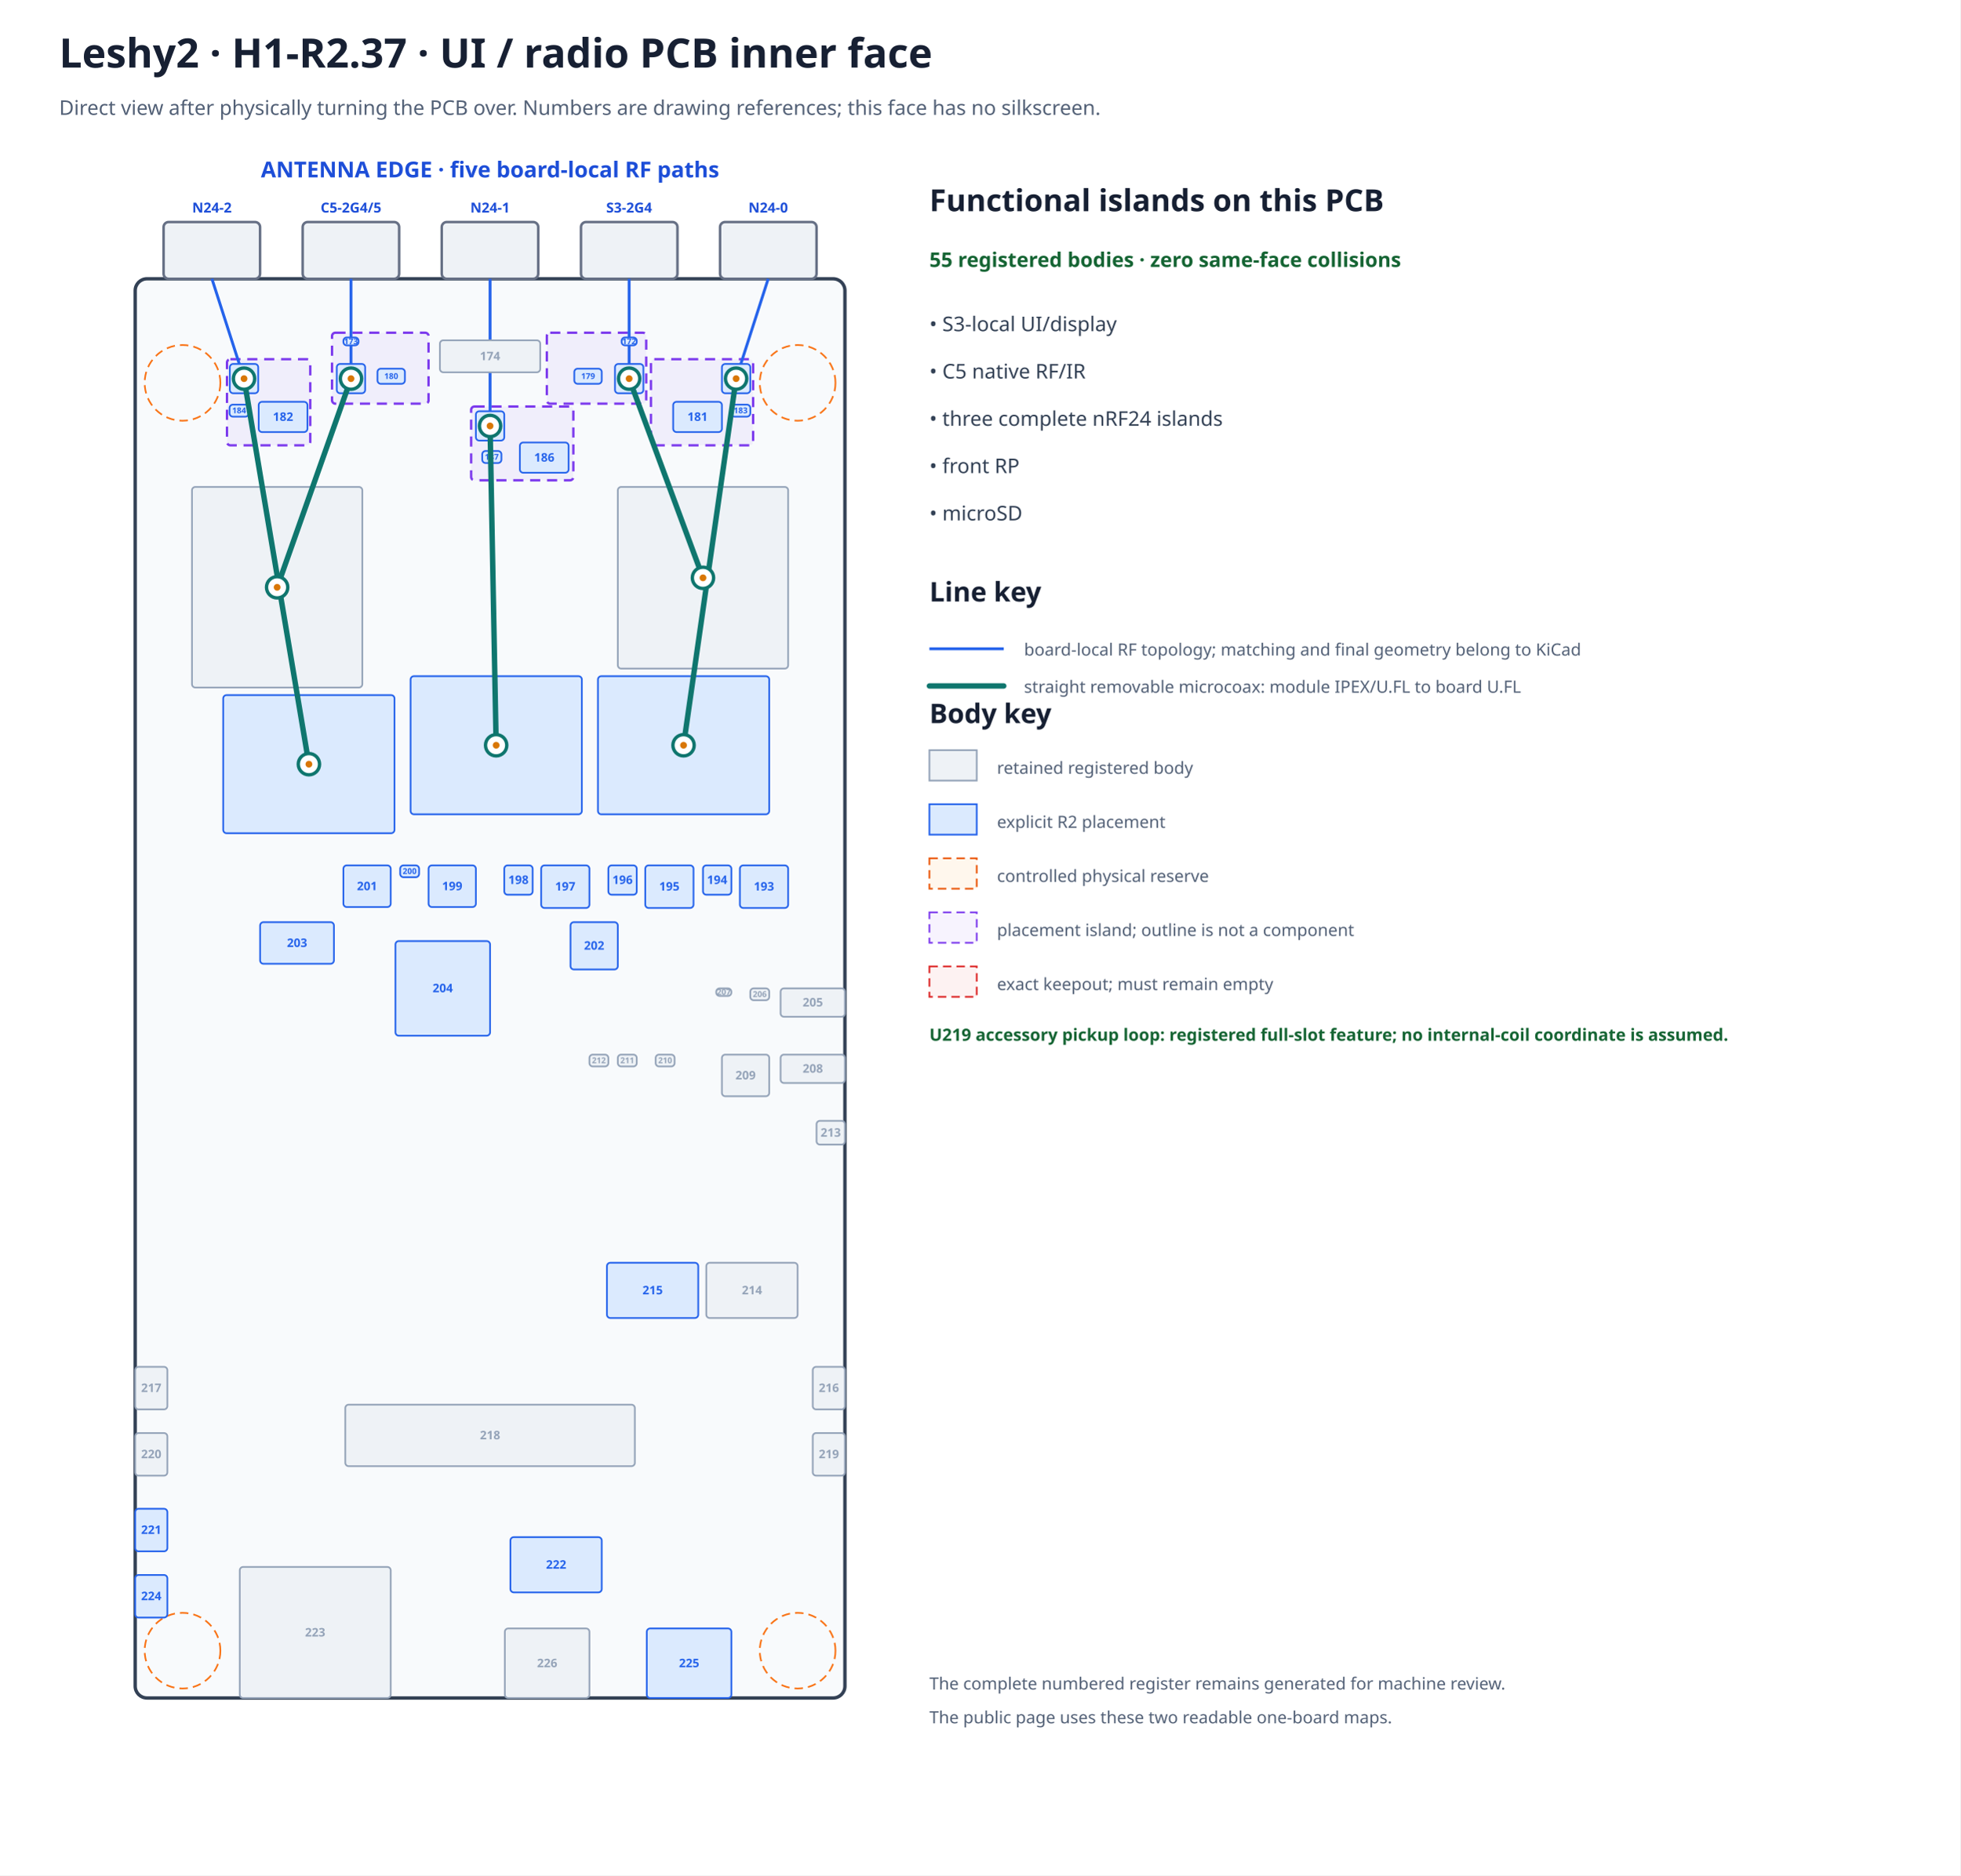
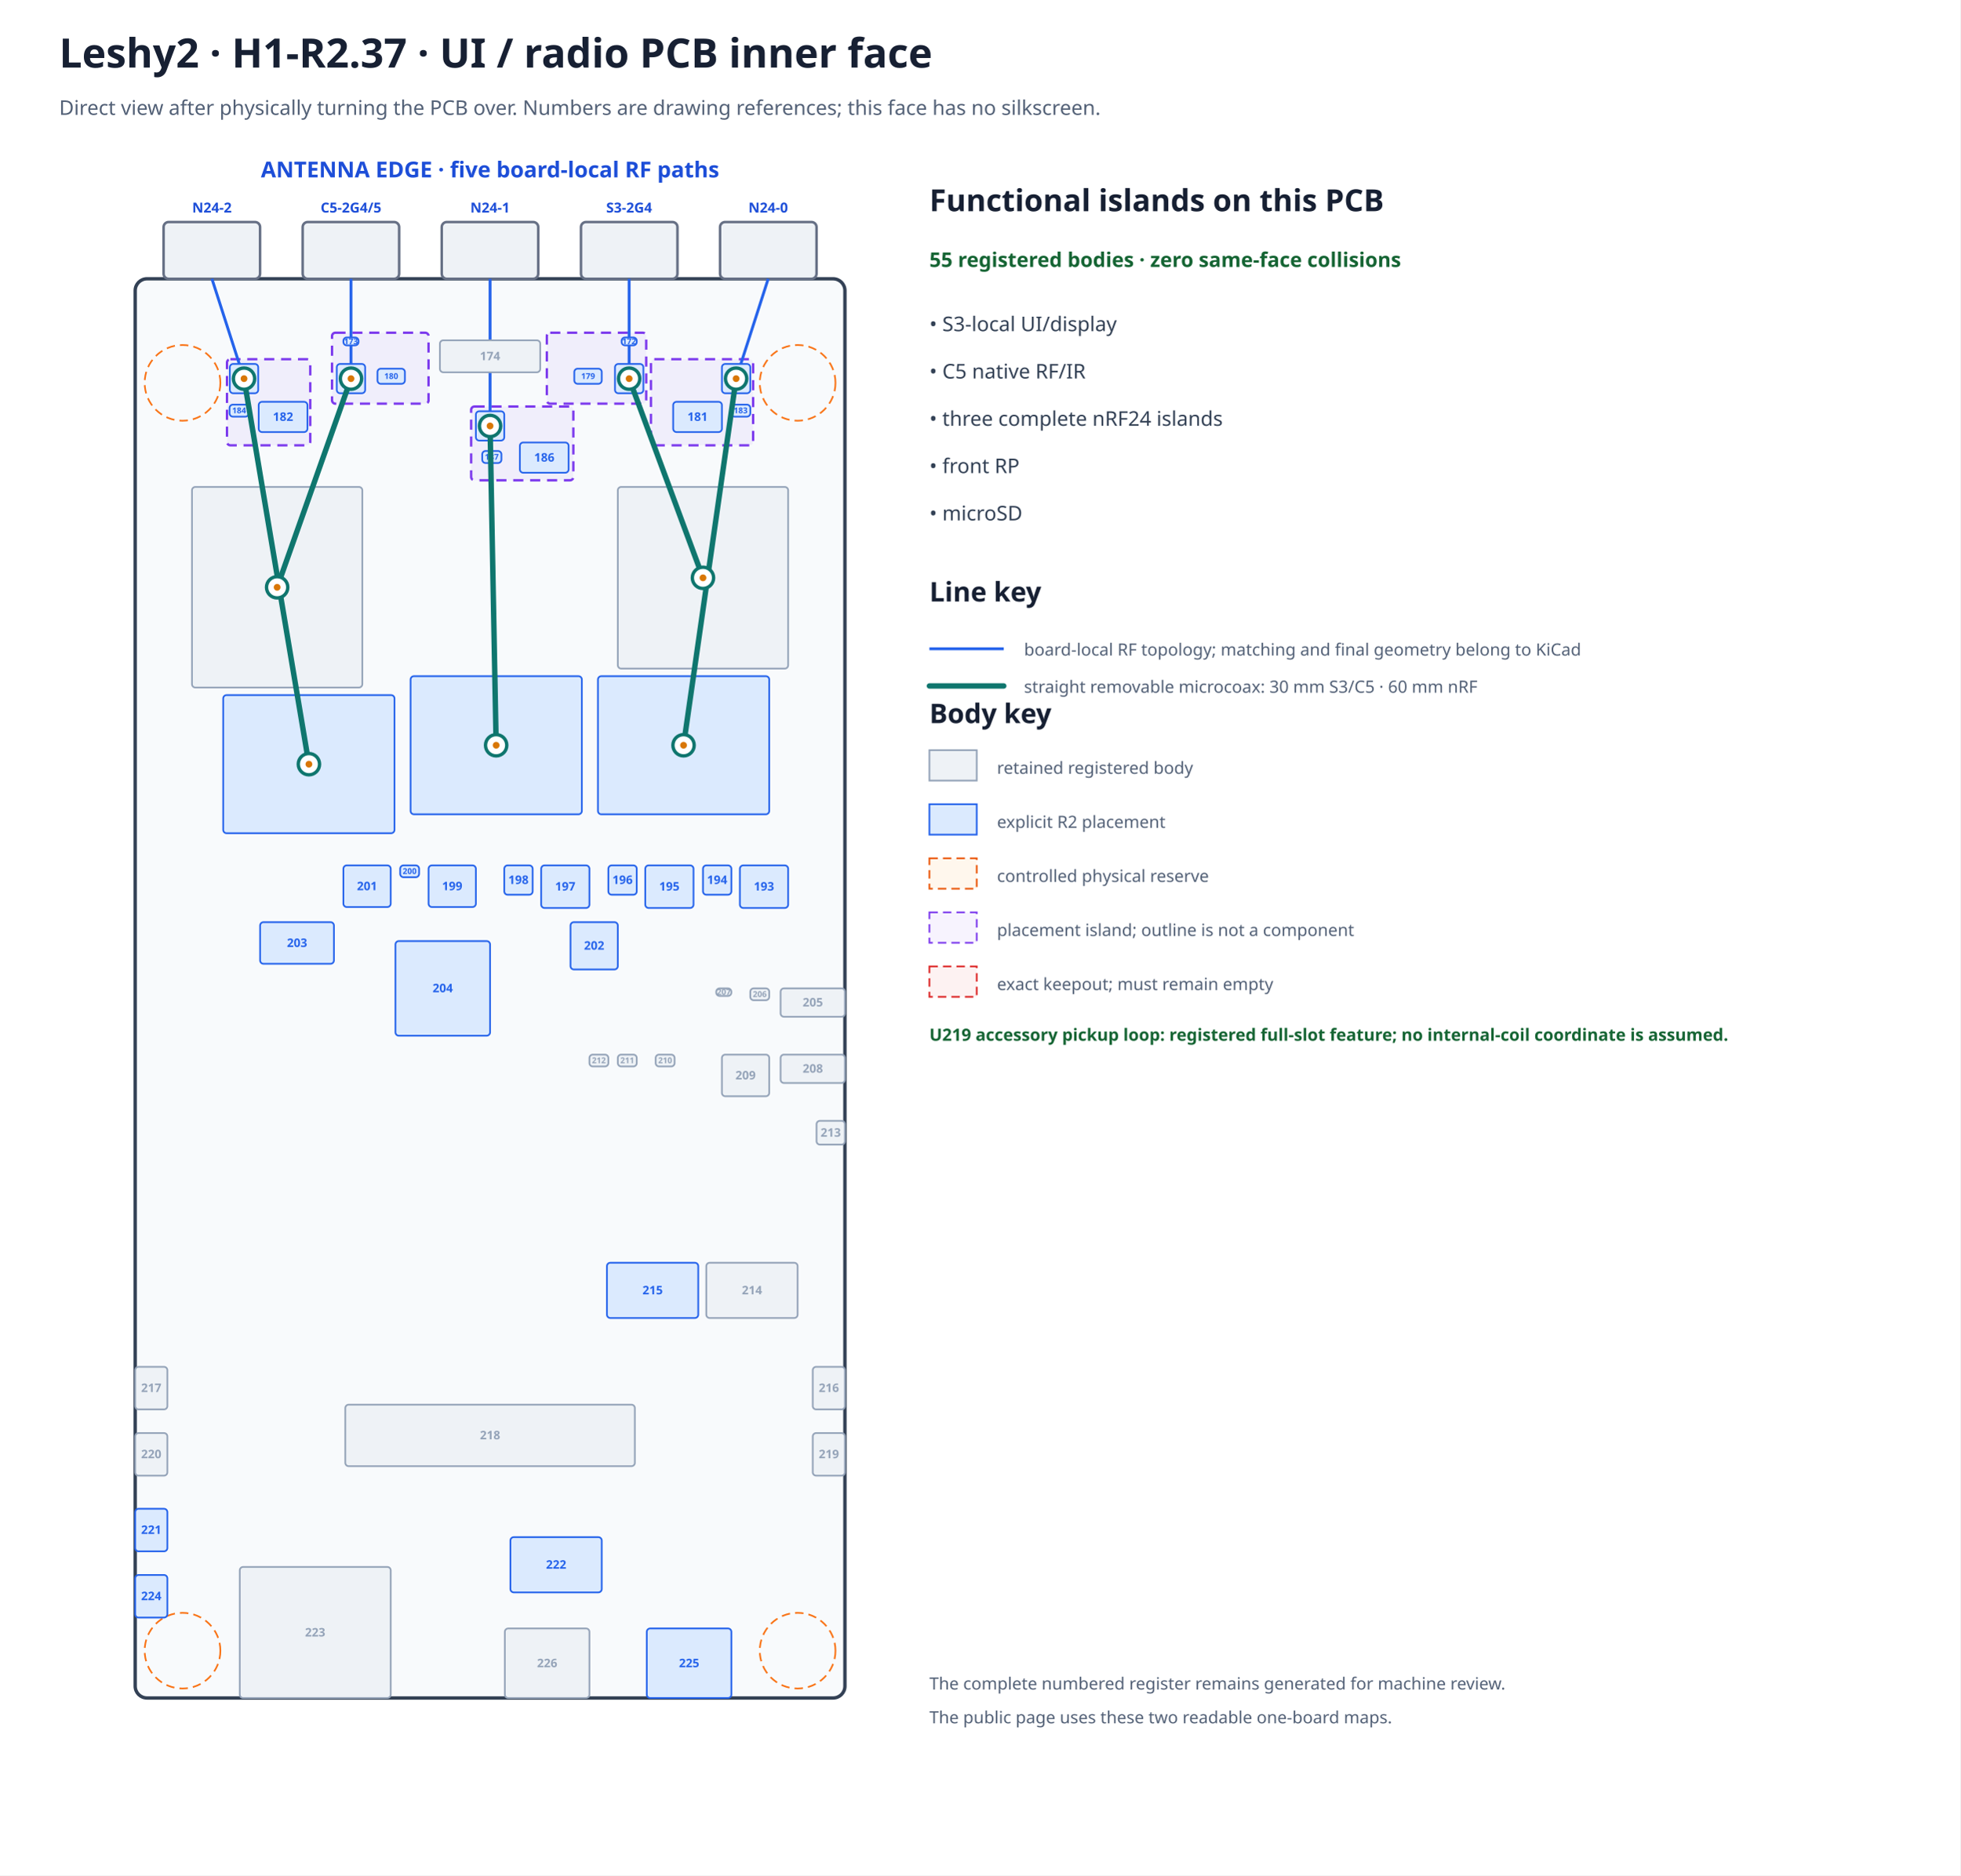
<svg xmlns="http://www.w3.org/2000/svg" width="1160" height="1110" viewBox="0 0 1160 1110" data-marker="H1-R2.37" data-frame="ui-inner" data-inner-silkscreen="none">
  <rect width="100%" height="100%" fill="#ffffff" />
  <text x="35.0" y="40.0" font-family="sans-serif" font-size="24" font-weight="bold" text-anchor="start" fill="#172033">Leshy2 · H1-R2.37 · UI / radio PCB inner face</text>
  <text x="35.0" y="68.0" font-family="sans-serif" font-size="12" font-weight="normal" text-anchor="start" fill="#526076">Direct view after physically turning the PCB over. Numbers are drawing references; this face has no silkscreen.</text>
  <text x="290.0" y="105.0" font-family="sans-serif" font-size="13" font-weight="bold" text-anchor="middle" fill="#1d4ed8">ANTENNA EDGE · five board-local RF paths</text>
  <rect x="80.0" y="165.0" width="420.0" height="840.0" rx="7" fill="#f8fafc" stroke="#334155" stroke-width="2" />
  <rect x="426.1" y="131.4" width="57.1" height="33.6" rx="3" fill="#eef2f6" stroke="#667085" stroke-width="1.5" />
  <text x="454.6" y="125.8" font-family="sans-serif" font-size="8.2" font-weight="bold" text-anchor="middle" fill="#1d4ed8">N24-0</text>
  <rect x="343.8" y="131.4" width="57.1" height="33.6" rx="3" fill="#eef2f6" stroke="#667085" stroke-width="1.5" />
  <text x="372.3" y="125.8" font-family="sans-serif" font-size="8.2" font-weight="bold" text-anchor="middle" fill="#1d4ed8">S3-2G4</text>
  <rect x="261.4" y="131.4" width="57.1" height="33.6" rx="3" fill="#eef2f6" stroke="#667085" stroke-width="1.5" />
  <text x="290.0" y="125.8" font-family="sans-serif" font-size="8.2" font-weight="bold" text-anchor="middle" fill="#1d4ed8">N24-1</text>
  <rect x="179.1" y="131.4" width="57.1" height="33.6" rx="3" fill="#eef2f6" stroke="#667085" stroke-width="1.5" />
  <text x="207.7" y="125.8" font-family="sans-serif" font-size="8.2" font-weight="bold" text-anchor="middle" fill="#1d4ed8">C5-2G4/5</text>
  <rect x="96.8" y="131.4" width="57.1" height="33.6" rx="3" fill="#eef2f6" stroke="#667085" stroke-width="1.5" />
  <text x="125.4" y="125.8" font-family="sans-serif" font-size="8.2" font-weight="bold" text-anchor="middle" fill="#1d4ed8">N24-2</text>
  <circle cx="472.0" cy="226.6" r="22.4" fill="none" stroke="#f97316" stroke-dasharray="5 3" />
  <circle cx="108.0" cy="226.6" r="22.4" fill="none" stroke="#f97316" stroke-dasharray="5 3" />
  <circle cx="472.0" cy="977.0" r="22.4" fill="none" stroke="#f97316" stroke-dasharray="5 3" />
  <circle cx="108.0" cy="977.0" r="22.4" fill="none" stroke="#f97316" stroke-dasharray="5 3" />
  <rect x="323.60" y="196.92" width="58.80" height="42.00" rx="2" fill="#7c3aed" fill-opacity="0.06" stroke="#7c3aed" stroke-width="1.4" stroke-dasharray="6 4" data-physical-feature="s3_tx_evidence_island_reserve" data-feature-kind="placement_reserve" />
  <rect x="196.48" y="196.92" width="57.12" height="42.00" rx="2" fill="#7c3aed" fill-opacity="0.06" stroke="#7c3aed" stroke-width="1.4" stroke-dasharray="6 4" data-physical-feature="c5_tx_evidence_island_reserve" data-feature-kind="placement_reserve" />
  <rect x="385.20" y="212.60" width="60.48" height="50.96" rx="2" fill="#7c3aed" fill-opacity="0.06" stroke="#7c3aed" stroke-width="1.4" stroke-dasharray="6 4" data-physical-feature="nrf0_tx_evidence_island_reserve" data-feature-kind="placement_reserve" />
  <rect x="278.80" y="240.60" width="60.48" height="43.68" rx="2" fill="#7c3aed" fill-opacity="0.06" stroke="#7c3aed" stroke-width="1.4" stroke-dasharray="6 4" data-physical-feature="nrf1_tx_evidence_island_reserve" data-feature-kind="placement_reserve" />
  <rect x="134.32" y="212.60" width="49.28" height="50.96" rx="2" fill="#7c3aed" fill-opacity="0.06" stroke="#7c3aed" stroke-width="1.4" stroke-dasharray="6 4" data-physical-feature="nrf2_tx_evidence_island_reserve" data-feature-kind="placement_reserve" />
  <g id="antenna-pcb-topology" data-topology-source="r2" data-route-state="pre-ecad-topology-only">
    <polyline points="435.6,224.1 454.6,165.0" fill="none" stroke="#2563eb" stroke-width="1.7" data-path="N24-0" data-branch="main" data-medium="controlled-50-ohm-pcb" />
    <polyline points="372.3,224.1 372.3,202.1 372.3,165.0" fill="none" stroke="#2563eb" stroke-width="1.7" data-path="S3-2G4" data-branch="main" data-medium="controlled-50-ohm-pcb" />
    <polyline points="290.0,252.1 290.0,165.0" fill="none" stroke="#2563eb" stroke-width="1.7" data-path="N24-1" data-branch="main" data-medium="controlled-50-ohm-pcb" />
    <polyline points="207.7,224.1 207.7,202.1 207.7,165.0" fill="none" stroke="#2563eb" stroke-width="1.7" data-path="C5-2G4/5" data-branch="main" data-medium="controlled-50-ohm-pcb" />
    <polyline points="144.4,224.1 125.4,165.0" fill="none" stroke="#2563eb" stroke-width="1.7" data-path="N24-2" data-branch="main" data-medium="controlled-50-ohm-pcb" />
  </g>
  <rect x="367.84" y="199.72" width="8.96" height="4.70" rx="2" fill="#dbeafe" stroke="#2563eb" stroke-width="1" data-instance="s3_rf_coupler_r2" data-mpn="CP0603Q5425ENTR" />
  <text x="372.3" y="203.7" font-family="sans-serif" font-size="4.8" font-weight="bold" text-anchor="middle" fill="#2563eb">172</text>
  <rect x="203.20" y="199.72" width="8.96" height="4.70" rx="2" fill="#dbeafe" stroke="#2563eb" stroke-width="1" data-instance="c5_rf_coupler_r2" data-mpn="CP0603Q5425ENTR" />
  <text x="207.7" y="203.7" font-family="sans-serif" font-size="4.8" font-weight="bold" text-anchor="middle" fill="#2563eb">173</text>
  <rect x="260.32" y="201.40" width="59.36" height="18.93" rx="2" fill="#eef2f6" stroke="#94a3b8" stroke-width="1" data-instance="display_connector" data-mpn="Hirose DF40C(2.0)-40DS-0.4V(51)" />
  <text x="290.0" y="213.2" font-family="sans-serif" font-size="7.0" font-weight="bold" text-anchor="middle" fill="#94a3b8">174</text>
  <rect x="427.20" y="215.40" width="16.80" height="17.36" rx="2" fill="#dbeafe" stroke="#2563eb" stroke-width="1" data-instance="nrf0_rf_board_connector_r2" data-mpn="U.FL-R-SMT-1(80)" />
  <text x="435.6" y="226.4" font-family="sans-serif" font-size="7.0" font-weight="bold" text-anchor="middle" fill="#2563eb">175</text>
  <rect x="363.92" y="215.40" width="16.80" height="17.36" rx="2" fill="#dbeafe" stroke="#2563eb" stroke-width="1" data-instance="s3_rf_board_connector_r2" data-mpn="U.FL-R-SMT-1(80)" />
  <text x="372.3" y="226.4" font-family="sans-serif" font-size="7.0" font-weight="bold" text-anchor="middle" fill="#2563eb">176</text>
  <rect x="199.28" y="215.40" width="16.80" height="17.36" rx="2" fill="#dbeafe" stroke="#2563eb" stroke-width="1" data-instance="c5_rf_board_connector_r2" data-mpn="U.FL-R-SMT-1(80)" />
  <text x="207.7" y="226.4" font-family="sans-serif" font-size="7.0" font-weight="bold" text-anchor="middle" fill="#2563eb">177</text>
  <rect x="136.00" y="215.40" width="16.80" height="17.36" rx="2" fill="#dbeafe" stroke="#2563eb" stroke-width="1" data-instance="nrf2_rf_board_connector_r2" data-mpn="U.FL-R-SMT-1(80)" />
  <text x="144.4" y="226.4" font-family="sans-serif" font-size="7.0" font-weight="bold" text-anchor="middle" fill="#2563eb">178</text>
  <rect x="339.84" y="218.20" width="16.24" height="8.96" rx="2" fill="#dbeafe" stroke="#2563eb" stroke-width="1" data-instance="det_s3_r2" data-mpn="LTC5532ES6#TRMPBF" />
  <text x="348.0" y="224.3" font-family="sans-serif" font-size="4.8" font-weight="bold" text-anchor="middle" fill="#2563eb">179</text>
  <rect x="223.36" y="218.20" width="16.24" height="8.96" rx="2" fill="#dbeafe" stroke="#2563eb" stroke-width="1" data-instance="det_c5_r2" data-mpn="LTC5532ES6#TRMPBF" />
  <text x="231.5" y="224.3" font-family="sans-serif" font-size="4.8" font-weight="bold" text-anchor="middle" fill="#2563eb">180</text>
  <rect x="398.36" y="237.80" width="28.84" height="17.92" rx="2" fill="#dbeafe" stroke="#2563eb" stroke-width="1" data-instance="det_nrf0_r2" data-mpn="AD8314ARMZ-REEL" />
  <text x="412.8" y="249.1" font-family="sans-serif" font-size="7.0" font-weight="bold" text-anchor="middle" fill="#2563eb">181</text>
  <rect x="153.08" y="237.80" width="28.84" height="17.92" rx="2" fill="#dbeafe" stroke="#2563eb" stroke-width="1" data-instance="det_nrf2_r2" data-mpn="AD8314ARMZ-REEL" />
  <text x="167.5" y="249.1" font-family="sans-serif" font-size="7.0" font-weight="bold" text-anchor="middle" fill="#2563eb">182</text>
  <rect x="432.63" y="239.48" width="11.37" height="7.11" rx="2" fill="#dbeafe" stroke="#2563eb" stroke-width="1" data-instance="nrf0_coupler_r2" data-mpn="DC2337J5010AHF" />
  <text x="438.3" y="244.6" font-family="sans-serif" font-size="4.8" font-weight="bold" text-anchor="middle" fill="#2563eb">183</text>
  <rect x="135.83" y="239.48" width="11.37" height="7.11" rx="2" fill="#dbeafe" stroke="#2563eb" stroke-width="1" data-instance="nrf2_coupler_r2" data-mpn="DC2337J5010AHF" />
  <text x="141.5" y="244.6" font-family="sans-serif" font-size="4.8" font-weight="bold" text-anchor="middle" fill="#2563eb">184</text>
  <rect x="281.60" y="243.40" width="16.80" height="17.36" rx="2" fill="#dbeafe" stroke="#2563eb" stroke-width="1" data-instance="nrf1_rf_board_connector_r2" data-mpn="U.FL-R-SMT-1(80)" />
  <text x="290.0" y="254.4" font-family="sans-serif" font-size="7.0" font-weight="bold" text-anchor="middle" fill="#2563eb">185</text>
  <rect x="307.64" y="261.88" width="28.84" height="17.92" rx="2" fill="#dbeafe" stroke="#2563eb" stroke-width="1" data-instance="det_nrf1_r2" data-mpn="AD8314ARMZ-REEL" />
  <text x="322.1" y="273.2" font-family="sans-serif" font-size="7.0" font-weight="bold" text-anchor="middle" fill="#2563eb">186</text>
  <rect x="285.35" y="266.92" width="11.37" height="7.11" rx="2" fill="#dbeafe" stroke="#2563eb" stroke-width="1" data-instance="nrf1_coupler_r2" data-mpn="DC2337J5010AHF" />
  <text x="291.0" y="272.1" font-family="sans-serif" font-size="4.8" font-weight="bold" text-anchor="middle" fill="#2563eb">187</text>
  <rect x="365.60" y="288.20" width="100.80" height="107.52" rx="2" fill="#eef2f6" stroke="#94a3b8" stroke-width="1" data-instance="s3" data-mpn="ESP32-S3-WROOM-1U-N16R8" />
  <text x="416.0" y="344.3" font-family="sans-serif" font-size="7.0" font-weight="bold" text-anchor="middle" fill="#94a3b8">188</text>
  <rect x="113.60" y="288.20" width="100.80" height="118.72" rx="2" fill="#eef2f6" stroke="#94a3b8" stroke-width="1" data-instance="c5" data-mpn="ESP32-C5-WROOM-1U-N8R8" />
  <text x="164.0" y="349.9" font-family="sans-serif" font-size="7.0" font-weight="bold" text-anchor="middle" fill="#94a3b8">189</text>
  <rect x="353.84" y="400.20" width="101.36" height="81.76" rx="2" fill="#dbeafe" stroke="#2563eb" stroke-width="1" data-instance="nrf0_r2" data-mpn="E01-ML01SP4" />
  <text x="404.5" y="443.4" font-family="sans-serif" font-size="7.0" font-weight="bold" text-anchor="middle" fill="#2563eb">190</text>
  <rect x="242.96" y="400.20" width="101.36" height="81.76" rx="2" fill="#dbeafe" stroke="#2563eb" stroke-width="1" data-instance="nrf1_r2" data-mpn="E01-ML01SP4" />
  <text x="293.6" y="443.4" font-family="sans-serif" font-size="7.0" font-weight="bold" text-anchor="middle" fill="#2563eb">191</text>
  <rect x="132.08" y="411.40" width="101.36" height="81.76" rx="2" fill="#dbeafe" stroke="#2563eb" stroke-width="1" data-instance="nrf2_r2" data-mpn="E01-ML01SP4" />
  <text x="182.8" y="454.6" font-family="sans-serif" font-size="7.0" font-weight="bold" text-anchor="middle" fill="#2563eb">192</text>
  <rect x="437.84" y="512.20" width="28.56" height="25.20" rx="2" fill="#dbeafe" stroke="#2563eb" stroke-width="1" data-instance="nrf0_host_buffer_r2" data-mpn="74LVC126APW,118" />
  <text x="452.1" y="527.1" font-family="sans-serif" font-size="7.0" font-weight="bold" text-anchor="middle" fill="#2563eb">193</text>
  <rect x="416.00" y="512.20" width="16.80" height="17.36" rx="2" fill="#dbeafe" stroke="#2563eb" stroke-width="1" data-instance="nrf0_return_buffer_r2" data-mpn="74LVC2G126DP,125" />
  <text x="424.4" y="523.2" font-family="sans-serif" font-size="7.0" font-weight="bold" text-anchor="middle" fill="#2563eb">194</text>
  <rect x="381.84" y="512.20" width="28.56" height="25.20" rx="2" fill="#dbeafe" stroke="#2563eb" stroke-width="1" data-instance="nrf1_host_buffer_r2" data-mpn="74LVC126APW,118" />
  <text x="396.1" y="527.1" font-family="sans-serif" font-size="7.0" font-weight="bold" text-anchor="middle" fill="#2563eb">195</text>
  <rect x="360.00" y="512.20" width="16.80" height="17.36" rx="2" fill="#dbeafe" stroke="#2563eb" stroke-width="1" data-instance="nrf1_return_buffer_r2" data-mpn="74LVC2G126DP,125" />
  <text x="368.4" y="523.2" font-family="sans-serif" font-size="7.0" font-weight="bold" text-anchor="middle" fill="#2563eb">196</text>
  <rect x="320.24" y="512.20" width="28.56" height="25.20" rx="2" fill="#dbeafe" stroke="#2563eb" stroke-width="1" data-instance="nrf2_host_buffer_r2" data-mpn="74LVC126APW,118" />
  <text x="334.5" y="527.1" font-family="sans-serif" font-size="7.0" font-weight="bold" text-anchor="middle" fill="#2563eb">197</text>
  <rect x="298.40" y="512.20" width="16.80" height="17.36" rx="2" fill="#dbeafe" stroke="#2563eb" stroke-width="1" data-instance="nrf2_return_buffer_r2" data-mpn="74LVC2G126DP,125" />
  <text x="306.8" y="523.2" font-family="sans-serif" font-size="7.0" font-weight="bold" text-anchor="middle" fill="#2563eb">198</text>
  <rect x="253.60" y="512.20" width="28.00" height="24.64" rx="2" fill="#dbeafe" stroke="#2563eb" stroke-width="1" data-instance="safe_gate_a_r2" data-mpn="SN74LVC08APWR" />
  <text x="267.6" y="526.9" font-family="sans-serif" font-size="7.0" font-weight="bold" text-anchor="middle" fill="#2563eb">199</text>
  <rect x="236.80" y="512.20" width="11.20" height="7.00" rx="2" fill="#dbeafe" stroke="#2563eb" stroke-width="1" data-instance="nrf_backup_gate_r2" data-mpn="SN74LVC1G08DCKR" />
  <text x="242.4" y="517.3" font-family="sans-serif" font-size="4.8" font-weight="bold" text-anchor="middle" fill="#2563eb">200</text>
  <rect x="203.20" y="512.20" width="28.00" height="24.64" rx="2" fill="#dbeafe" stroke="#2563eb" stroke-width="1" data-instance="nrf_evidence_cmp_r2" data-mpn="TLV1824PWR" />
  <text x="217.2" y="526.9" font-family="sans-serif" font-size="7.0" font-weight="bold" text-anchor="middle" fill="#2563eb">201</text>
  <rect x="337.60" y="545.80" width="28.00" height="28.00" rx="2" fill="#dbeafe" stroke="#2563eb" stroke-width="1" data-instance="slow_io_r2" data-mpn="TCA6424ARGJR" />
  <text x="351.6" y="562.1" font-family="sans-serif" font-size="7.0" font-weight="bold" text-anchor="middle" fill="#2563eb">202</text>
  <rect x="153.92" y="545.80" width="43.68" height="24.64" rx="2" fill="#dbeafe" stroke="#2563eb" stroke-width="1" data-instance="ui_matrix_io_r2" data-mpn="TCA9539PWR" />
  <text x="175.8" y="560.5" font-family="sans-serif" font-size="7.0" font-weight="bold" text-anchor="middle" fill="#2563eb">203</text>
  <rect x="234.00" y="557.00" width="56.00" height="56.00" rx="2" fill="#dbeafe" stroke="#2563eb" stroke-width="1" data-instance="hub_rp" data-mpn="SC1512-A4" />
  <text x="262.0" y="587.3" font-family="sans-serif" font-size="7.0" font-weight="bold" text-anchor="middle" fill="#2563eb">204</text>
  <rect x="461.92" y="585.00" width="38.08" height="16.80" rx="2" fill="#eef2f6" stroke="#94a3b8" stroke-width="1" data-instance="ir_demod" data-mpn="Vishay TSOP75238TR" />
  <text x="481.0" y="595.7" font-family="sans-serif" font-size="7.0" font-weight="bold" text-anchor="middle" fill="#94a3b8">205</text>
  <rect x="444.00" y="585.00" width="11.20" height="7.00" rx="2" fill="#eef2f6" stroke="#94a3b8" stroke-width="1" data-instance="ir_safe_gate" data-mpn="SN74LVC1G08DCKR" />
  <text x="449.6" y="590.1" font-family="sans-serif" font-size="4.8" font-weight="bold" text-anchor="middle" fill="#94a3b8">206</text>
  <rect x="423.84" y="585.00" width="8.96" height="4.48" rx="2" fill="#eef2f6" stroke="#94a3b8" stroke-width="1" data-instance="ui_zone_ntc" data-mpn="TDK B57332V5103F360" />
  <text x="428.3" y="588.8" font-family="sans-serif" font-size="4.8" font-weight="bold" text-anchor="middle" fill="#94a3b8">207</text>
  <rect x="461.92" y="624.20" width="38.08" height="16.80" rx="2" fill="#eef2f6" stroke="#94a3b8" stroke-width="1" data-instance="ir_carrier" data-mpn="Vishay TSMP95000TT" />
  <text x="481.0" y="634.9" font-family="sans-serif" font-size="7.0" font-weight="bold" text-anchor="middle" fill="#94a3b8">208</text>
  <rect x="427.20" y="624.20" width="28.00" height="24.64" rx="2" fill="#eef2f6" stroke="#94a3b8" stroke-width="1" data-instance="evidence_cmp_a" data-mpn="TLV1824PWR" />
  <text x="441.2" y="638.9" font-family="sans-serif" font-size="7.0" font-weight="bold" text-anchor="middle" fill="#94a3b8">209</text>
  <rect x="388.00" y="624.20" width="11.20" height="7.00" rx="2" fill="#eef2f6" stroke="#94a3b8" stroke-width="1" data-instance="safe_reset_sink_a" data-mpn="Diodes Incorporated 2N7002DW-7-F" />
  <text x="393.6" y="629.3" font-family="sans-serif" font-size="4.8" font-weight="bold" text-anchor="middle" fill="#94a3b8">210</text>
  <rect x="365.60" y="624.20" width="11.20" height="7.00" rx="2" fill="#eef2f6" stroke="#94a3b8" stroke-width="1" data-instance="safe_c5_reset_buffer" data-mpn="Texas Instruments SN74LVC1G06DCKR" />
  <text x="371.2" y="629.3" font-family="sans-serif" font-size="4.8" font-weight="bold" text-anchor="middle" fill="#94a3b8">211</text>
  <rect x="348.80" y="624.20" width="11.20" height="7.00" rx="2" fill="#eef2f6" stroke="#94a3b8" stroke-width="1" data-instance="safe_c5_fault_reset_buffer" data-mpn="SN74LVC1G07DCKR" />
  <text x="354.4" y="629.3" font-family="sans-serif" font-size="4.8" font-weight="bold" text-anchor="middle" fill="#94a3b8">212</text>
  <rect x="483.20" y="663.40" width="16.80" height="14.06" rx="2" fill="#eef2f6" stroke="#94a3b8" stroke-width="1" data-instance="ir_emitter" data-mpn="Vishay VSMY14940" />
  <text x="491.6" y="672.8" font-family="sans-serif" font-size="7.0" font-weight="bold" text-anchor="middle" fill="#94a3b8">213</text>
  <rect x="417.96" y="747.40" width="54.04" height="32.70" rx="2" fill="#eef2f6" stroke="#94a3b8" stroke-width="1" data-instance="s3_dbg_header" data-mpn="Samtec FTSH-105-01-L-DV-K-P-TR" />
  <text x="445.0" y="766.1" font-family="sans-serif" font-size="7.0" font-weight="bold" text-anchor="middle" fill="#94a3b8">214</text>
  <rect x="359.16" y="747.40" width="54.04" height="32.70" rx="2" fill="#dbeafe" stroke="#2563eb" stroke-width="1" data-instance="c5_dbg_header_r2" data-mpn="FTSH-105-01-L-DV-K-P-TR" />
  <text x="386.2" y="766.1" font-family="sans-serif" font-size="7.0" font-weight="bold" text-anchor="middle" fill="#2563eb">215</text>
  <rect x="480.96" y="809.00" width="19.04" height="25.20" rx="2" fill="#eef2f6" stroke="#94a3b8" stroke-width="1" data-instance="s3_reset_button" data-mpn="Alps Alpine SKRTLAE010" />
  <text x="490.5" y="823.9" font-family="sans-serif" font-size="7.0" font-weight="bold" text-anchor="middle" fill="#94a3b8">216</text>
  <rect x="80.00" y="809.00" width="19.04" height="25.20" rx="2" fill="#eef2f6" stroke="#94a3b8" stroke-width="1" data-instance="c5_reset_button" data-mpn="Alps Alpine SKRTLAE010" />
  <text x="89.5" y="823.9" font-family="sans-serif" font-size="7.0" font-weight="bold" text-anchor="middle" fill="#94a3b8">217</text>
  <rect x="204.32" y="831.40" width="171.36" height="36.40" rx="2" fill="#eef2f6" stroke="#94a3b8" stroke-width="1" data-instance="m1_ui_plug" data-mpn="Hirose FX8C-80P-SV1(92)" />
  <text x="290.0" y="851.9" font-family="sans-serif" font-size="7.0" font-weight="bold" text-anchor="middle" fill="#94a3b8">218</text>
  <rect x="480.96" y="848.20" width="19.04" height="25.20" rx="2" fill="#eef2f6" stroke="#94a3b8" stroke-width="1" data-instance="s3_boot_button" data-mpn="Alps Alpine SKRTLAE010" />
  <text x="490.5" y="863.1" font-family="sans-serif" font-size="7.0" font-weight="bold" text-anchor="middle" fill="#94a3b8">219</text>
  <rect x="80.00" y="848.20" width="19.04" height="25.20" rx="2" fill="#eef2f6" stroke="#94a3b8" stroke-width="1" data-instance="c5_boot_button" data-mpn="Alps Alpine SKRTLAE010" />
  <text x="89.5" y="863.1" font-family="sans-serif" font-size="7.0" font-weight="bold" text-anchor="middle" fill="#94a3b8">220</text>
  <rect x="80.00" y="893.00" width="19.04" height="25.20" rx="2" fill="#dbeafe" stroke="#2563eb" stroke-width="1" data-instance="hub_reset_button" data-mpn="SKRTLAE010" />
  <text x="89.5" y="907.9" font-family="sans-serif" font-size="7.0" font-weight="bold" text-anchor="middle" fill="#2563eb">221</text>
  <rect x="302.04" y="909.80" width="54.04" height="32.70" rx="2" fill="#dbeafe" stroke="#2563eb" stroke-width="1" data-instance="hub_dbg_header" data-mpn="FTSH-105-01-L-DV-K-P-TR" />
  <text x="329.1" y="928.5" font-family="sans-serif" font-size="7.0" font-weight="bold" text-anchor="middle" fill="#2563eb">222</text>
  <rect x="141.88" y="927.44" width="89.32" height="77.56" rx="2" fill="#eef2f6" stroke="#94a3b8" stroke-width="1" data-instance="sd" data-mpn="Hirose DM3AT-SF-PEJM5" />
  <text x="186.5" y="968.6" font-family="sans-serif" font-size="7.0" font-weight="bold" text-anchor="middle" fill="#94a3b8">223</text>
  <rect x="80.00" y="932.20" width="19.04" height="25.20" rx="2" fill="#dbeafe" stroke="#2563eb" stroke-width="1" data-instance="hub_boot_button" data-mpn="SKRTLAE010" />
  <text x="89.5" y="947.1" font-family="sans-serif" font-size="7.0" font-weight="bold" text-anchor="middle" fill="#2563eb">224</text>
  <rect x="382.74" y="963.84" width="50.06" height="41.16" rx="2" fill="#dbeafe" stroke="#2563eb" stroke-width="1" data-instance="hub_service_usb_connector" data-mpn="USB4105-GF-A" />
  <text x="407.8" y="986.8" font-family="sans-serif" font-size="7.0" font-weight="bold" text-anchor="middle" fill="#2563eb">225</text>
  <rect x="298.74" y="963.84" width="50.06" height="41.16" rx="2" fill="#eef2f6" stroke="#94a3b8" stroke-width="1" data-instance="c5_service_usb_connector" data-mpn="GCT USB4105-GF-A" />
  <text x="323.8" y="986.8" font-family="sans-serif" font-size="7.0" font-weight="bold" text-anchor="middle" fill="#94a3b8">226</text>
  <g id="antenna-removable-media" data-topology-source="r2">
    <polyline points="404.5,441.1 435.6,224.1" fill="none" stroke="#0f766e" stroke-width="3.2" stroke-linecap="round" data-path="N24-0" data-medium="removable-microcoax" />
    <polyline points="416.0,342.0 372.3,224.1" fill="none" stroke="#0f766e" stroke-width="3.2" stroke-linecap="round" data-path="S3-2G4" data-medium="removable-microcoax" />
    <polyline points="293.6,441.1 290.0,252.1" fill="none" stroke="#0f766e" stroke-width="3.2" stroke-linecap="round" data-path="N24-1" data-medium="removable-microcoax" />
    <polyline points="164.0,347.6 207.7,224.1" fill="none" stroke="#0f766e" stroke-width="3.2" stroke-linecap="round" data-path="C5-2G4/5" data-medium="removable-microcoax" />
    <polyline points="182.8,452.3 144.4,224.1" fill="none" stroke="#0f766e" stroke-width="3.2" stroke-linecap="round" data-path="N24-2" data-medium="removable-microcoax" />
    <circle cx="404.5" cy="441.1" r="6.3" fill="#ffffff" stroke="#0f766e" stroke-width="2" data-path="N24-0" data-part="module-rf-connector" data-connector-kind="IPEX" />
    <circle cx="404.5" cy="441.1" r="2.0" fill="#d97706" />
    <circle cx="435.6" cy="224.1" r="6.3" fill="#ffffff" stroke="#0f766e" stroke-width="2" data-path="N24-0" data-part="board-ufl" data-connector-kind="U.FL" data-mpn="U.FL-R-SMT-1(80)" />
    <circle cx="435.6" cy="224.1" r="2.0" fill="#d97706" />
    <circle cx="416.0" cy="342.0" r="6.3" fill="#ffffff" stroke="#0f766e" stroke-width="2" data-path="S3-2G4" data-part="module-rf-connector" data-connector-kind="U.FL" />
    <circle cx="416.0" cy="342.0" r="2.0" fill="#d97706" />
    <circle cx="372.3" cy="224.1" r="6.3" fill="#ffffff" stroke="#0f766e" stroke-width="2" data-path="S3-2G4" data-part="board-ufl" data-connector-kind="U.FL" data-mpn="U.FL-R-SMT-1(80)" />
    <circle cx="372.3" cy="224.1" r="2.0" fill="#d97706" />
    <circle cx="293.6" cy="441.1" r="6.3" fill="#ffffff" stroke="#0f766e" stroke-width="2" data-path="N24-1" data-part="module-rf-connector" data-connector-kind="IPEX" />
    <circle cx="293.6" cy="441.1" r="2.0" fill="#d97706" />
    <circle cx="290.0" cy="252.1" r="6.3" fill="#ffffff" stroke="#0f766e" stroke-width="2" data-path="N24-1" data-part="board-ufl" data-connector-kind="U.FL" data-mpn="U.FL-R-SMT-1(80)" />
    <circle cx="290.0" cy="252.1" r="2.0" fill="#d97706" />
    <circle cx="164.0" cy="347.6" r="6.3" fill="#ffffff" stroke="#0f766e" stroke-width="2" data-path="C5-2G4/5" data-part="module-rf-connector" data-connector-kind="U.FL" />
    <circle cx="164.0" cy="347.6" r="2.0" fill="#d97706" />
    <circle cx="207.7" cy="224.1" r="6.3" fill="#ffffff" stroke="#0f766e" stroke-width="2" data-path="C5-2G4/5" data-part="board-ufl" data-connector-kind="U.FL" data-mpn="U.FL-R-SMT-1(80)" />
    <circle cx="207.7" cy="224.1" r="2.0" fill="#d97706" />
    <circle cx="182.8" cy="452.3" r="6.3" fill="#ffffff" stroke="#0f766e" stroke-width="2" data-path="N24-2" data-part="module-rf-connector" data-connector-kind="IPEX" />
    <circle cx="182.8" cy="452.3" r="2.0" fill="#d97706" />
    <circle cx="144.4" cy="224.1" r="6.3" fill="#ffffff" stroke="#0f766e" stroke-width="2" data-path="N24-2" data-part="board-ufl" data-connector-kind="U.FL" data-mpn="U.FL-R-SMT-1(80)" />
    <circle cx="144.4" cy="224.1" r="2.0" fill="#d97706" />
  </g>
  <text x="550.0" y="125.0" font-family="sans-serif" font-size="18" font-weight="bold" text-anchor="start" fill="#172033">Functional islands on this PCB</text>
  <text x="550.0" y="158.0" font-family="sans-serif" font-size="12" font-weight="bold" text-anchor="start" fill="#166534">55 registered bodies · zero same-face collisions</text>
  <text x="550.0" y="196.0" font-family="sans-serif" font-size="12" font-weight="normal" text-anchor="start" fill="#334155">• S3-local UI/display</text>
  <text x="550.0" y="224.0" font-family="sans-serif" font-size="12" font-weight="normal" text-anchor="start" fill="#334155">• C5 native RF/IR</text>
  <text x="550.0" y="252.0" font-family="sans-serif" font-size="12" font-weight="normal" text-anchor="start" fill="#334155">• three complete nRF24 islands</text>
  <text x="550.0" y="280.0" font-family="sans-serif" font-size="12" font-weight="normal" text-anchor="start" fill="#334155">• front RP</text>
  <text x="550.0" y="308.0" font-family="sans-serif" font-size="12" font-weight="normal" text-anchor="start" fill="#334155">• microSD</text>
  <text x="550.0" y="356.0" font-family="sans-serif" font-size="16" font-weight="bold" text-anchor="start" fill="#172033">Line key</text>
  <line x1="550" y1="384" x2="594" y2="384" stroke="#2563eb" stroke-width="1.7" />
  <text x="606.0" y="388.0" font-family="sans-serif" font-size="10" font-weight="normal" text-anchor="start" fill="#526076">board-local RF topology; matching and final geometry belong to KiCad</text>
  <line x1="550" y1="406" x2="594" y2="406" stroke="#0f766e" stroke-width="3.2" stroke-linecap="round" />
-   <text x="606.0" y="410.0" font-family="sans-serif" font-size="10" font-weight="normal" text-anchor="start" fill="#526076">straight removable microcoax: module IPEX/U.FL to board U.FL</text>
+   <text x="606.0" y="410.0" font-family="sans-serif" font-size="10" font-weight="normal" text-anchor="start" fill="#526076">straight removable microcoax: 30 mm S3/C5 · 60 mm nRF</text>
  <text x="550.0" y="428.0" font-family="sans-serif" font-size="16" font-weight="bold" text-anchor="start" fill="#172033">Body key</text>
  <rect x="550" y="444.0" width="28" height="18" fill="#eef2f6" stroke="#94a3b8" />
  <text x="590.0" y="458.0" font-family="sans-serif" font-size="10" font-weight="normal" text-anchor="start" fill="#526076">retained registered body</text>
  <rect x="550" y="476.0" width="28" height="18" fill="#dbeafe" stroke="#2563eb" />
  <text x="590.0" y="490.0" font-family="sans-serif" font-size="10" font-weight="normal" text-anchor="start" fill="#526076">explicit R2 placement</text>
  <rect x="550" y="508.0" width="28" height="18" fill="#fff7ed" stroke="#ea580c" stroke-dasharray="5 3" />
  <text x="590.0" y="522.0" font-family="sans-serif" font-size="10" font-weight="normal" text-anchor="start" fill="#526076">controlled physical reserve</text>
  <rect x="550" y="540.0" width="28" height="18" fill="#7c3aed" fill-opacity="0.06" stroke="#7c3aed" stroke-dasharray="5 3" />
  <text x="590.0" y="554.0" font-family="sans-serif" font-size="10" font-weight="normal" text-anchor="start" fill="#526076">placement island; outline is not a component</text>
  <rect x="550" y="572.0" width="28" height="18" fill="#dc2626" fill-opacity="0.06" stroke="#dc2626" stroke-dasharray="5 3" />
  <text x="590.0" y="586.0" font-family="sans-serif" font-size="10" font-weight="normal" text-anchor="start" fill="#526076">exact keepout; must remain empty</text>
  <text x="550.0" y="616.0" font-family="sans-serif" font-size="10" font-weight="bold" text-anchor="start" fill="#166534">U219 accessory pickup loop: registered full-slot feature; no internal-coil coordinate is assumed.</text>
  <text x="550.0" y="1000.0" font-family="sans-serif" font-size="10" font-weight="normal" text-anchor="start" fill="#526076">The complete numbered register remains generated for machine review.</text>
  <text x="550.0" y="1020.0" font-family="sans-serif" font-size="10" font-weight="normal" text-anchor="start" fill="#526076">The public page uses these two readable one-board maps.</text>
</svg>
